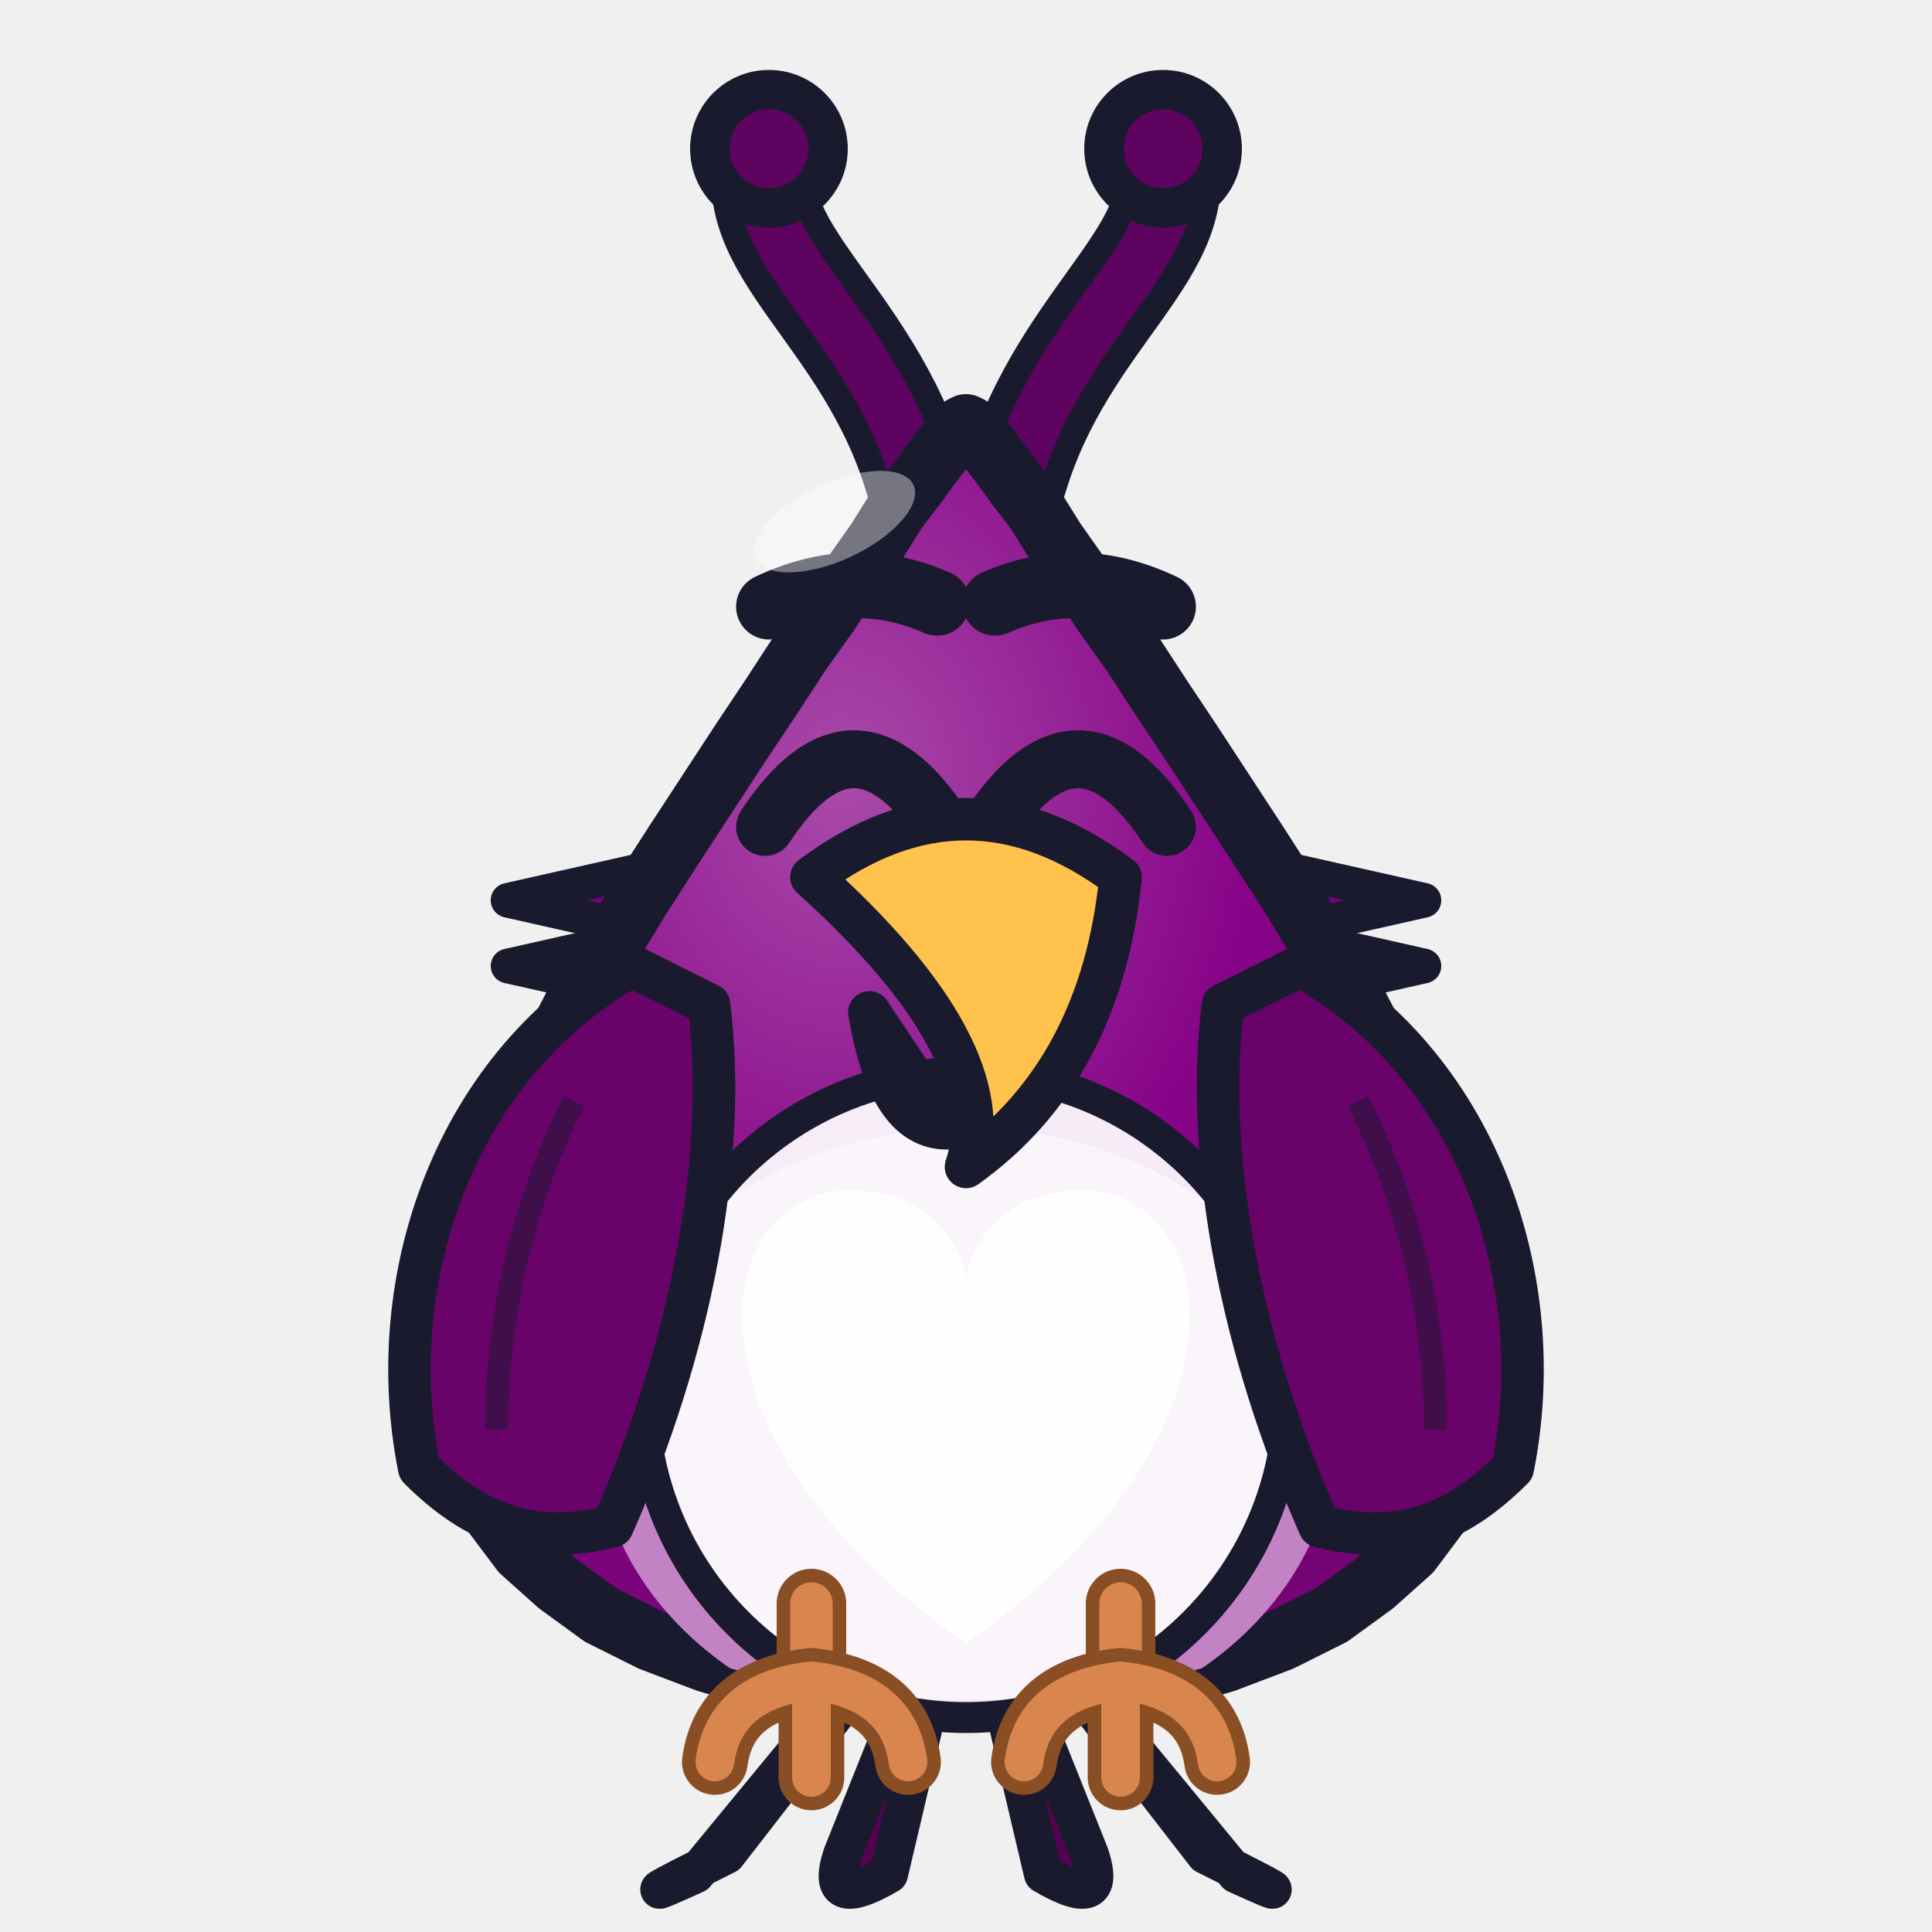
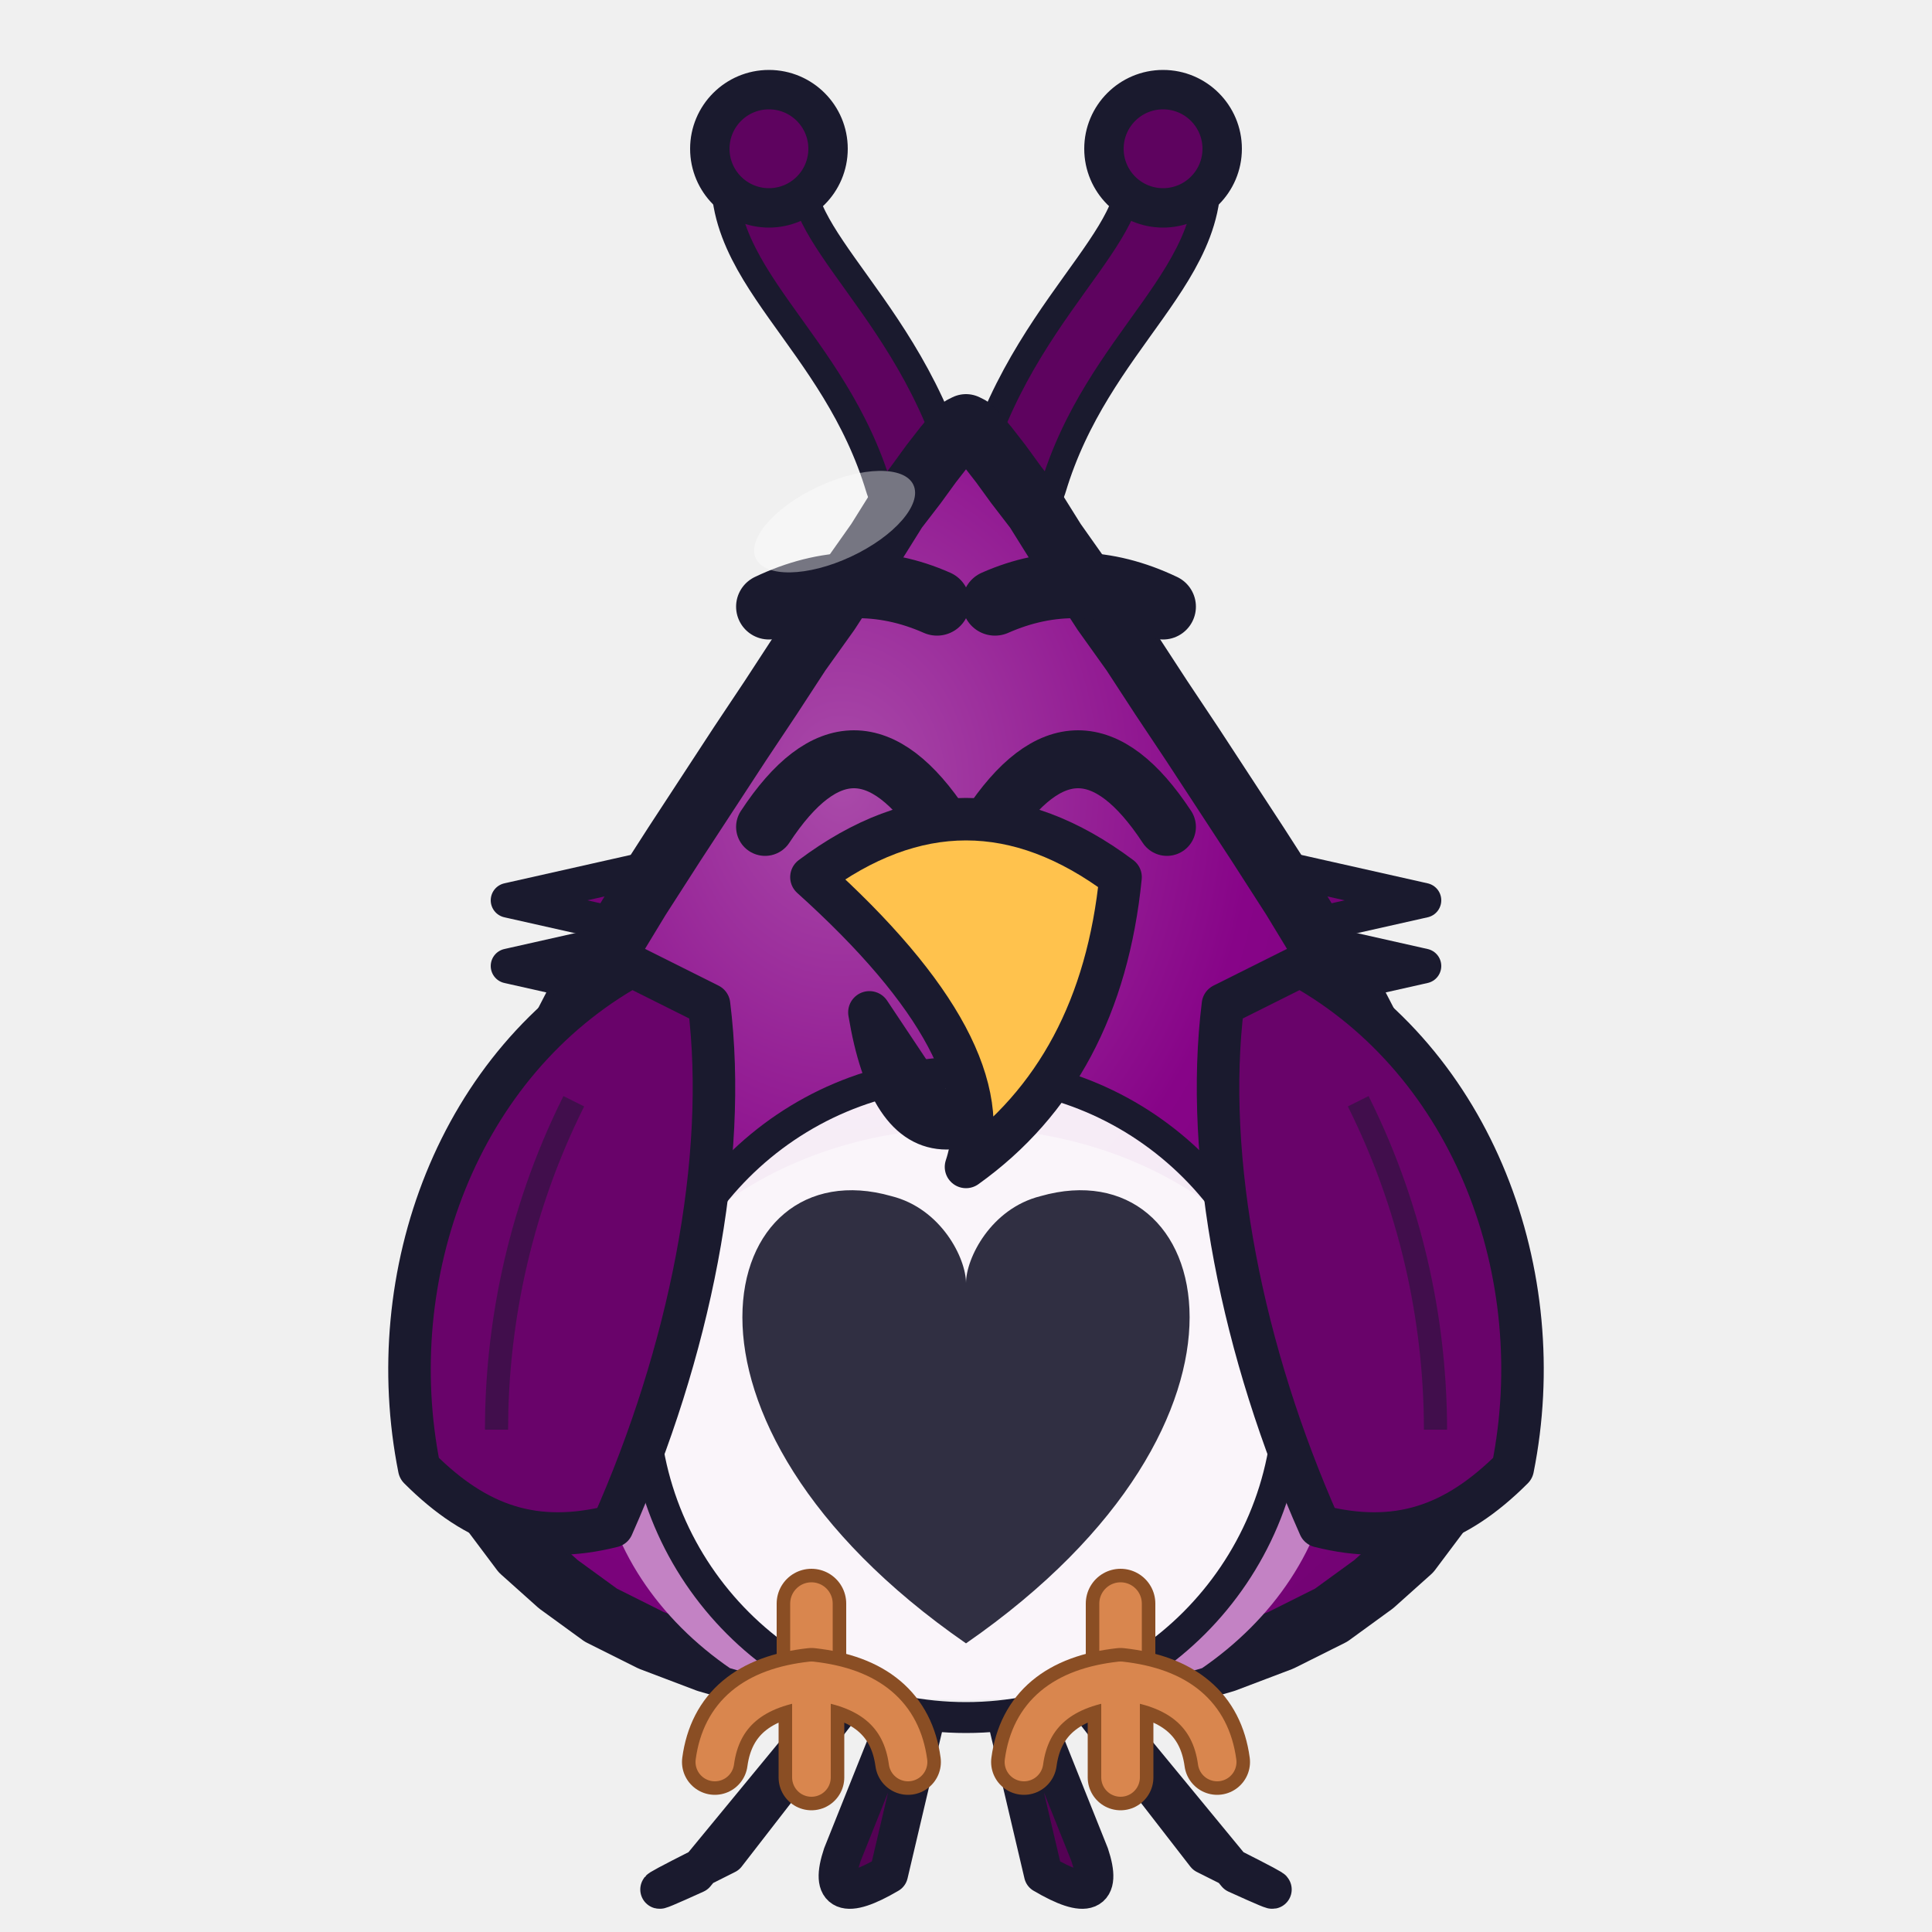
<svg xmlns="http://www.w3.org/2000/svg" viewBox="0 0 100 100" data-color="purple" data-expr="happy" data-frame="fold" data-ver="7a" data-character="보라">
  <defs>
    <radialGradient id="gpurple" cx="38%" cy="28%" r="80%">
      <stop offset="0" stop-color="#A94AA9" />
      <stop offset=".5" stop-color="#870488" />
      <stop offset="1" stop-color="#730374" />
    </radialGradient>
    <clipPath id="cpurple">
      <path d="M50 22 50.2 22.1 50.6 22.5 51.1 23.1 51.8 24 52.6 25.1 53.6 26.4 54.6 28 55.8 29.7 57.1 31.7 58.6 33.8 60.1 36.1 61.7 38.5 63.4 41.1 65.1 43.7 66.9 46.5 68.6 49.3 70.3 52.1 71.8 55 73.2 57.9 74.5 60.7 75.5 63.5 76.2 66.3 76.6 68.9 76.6 71.5 76.3 73.9 75.6 76.2 74.5 78.3 73 80.3 71.1 82 68.9 83.6 66.3 84.9 63.4 86 60.3 86.9 57 87.5 53.5 87.9 50 88 46.5 87.9 43 87.5 39.7 86.9 36.6 86 33.7 84.9 31.1 83.6 28.9 82 27 80.3 25.5 78.3 24.4 76.2 23.7 73.9 23.4 71.5 23.4 68.9 23.8 66.3 24.5 63.5 25.5 60.7 26.8 57.9 28.2 55 29.7 52.1 31.4 49.3 33.1 46.5 34.9 43.7 36.6 41.1 38.3 38.5 39.9 36.1 41.4 33.8 42.9 31.7 44.2 29.7 45.4 28 46.4 26.4 47.4 25.1 48.2 24 48.9 23.1 49.4 22.5 49.8 22.1Z" />
    </clipPath>
  </defs>
  <path d="M50 80 L36 97 Q31.6 99 37.6 96Z" fill="#540254" stroke="#1A1A2E" stroke-width="2" stroke-linejoin="round" />
  <path d="M50 80 L64 97 Q68.4 99 62.4 96Z" fill="#540254" stroke="#1A1A2E" stroke-width="2" stroke-linejoin="round" />
  <path d="M50 80 L46 97 Q42.6 99 43.6 96Z" fill="#540254" stroke="#1A1A2E" stroke-width="2" stroke-linejoin="round" />
  <path d="M50 80 L54 97 Q57.4 99 56.4 96Z" fill="#540254" stroke="#1A1A2E" stroke-width="2" stroke-linejoin="round" />
  <g transform="translate(50 23) scale(.85)">
    <path d="M-3 2 C-6 -8 -14 -12 -12 -18" fill="none" stroke="#1A1A2E" stroke-width="6.4" stroke-linecap="round" />
    <path d="M-3 2 C-6 -8 -14 -12 -12 -18" fill="none" stroke="#5E035F" stroke-width="3.2" stroke-linecap="round" />
    <path d="M3 2 C6 -8 14 -12 12 -18" fill="none" stroke="#1A1A2E" stroke-width="6.4" stroke-linecap="round" />
    <path d="M3 2 C6 -8 14 -12 12 -18" fill="none" stroke="#5E035F" stroke-width="3.2" stroke-linecap="round" />
    <circle cx="-12" cy="-18" r="3.6" fill="#5E035F" stroke="#1A1A2E" stroke-width="2.4" stroke-linejoin="round" />
    <circle cx="12" cy="-18" r="3.6" fill="#5E035F" stroke="#1A1A2E" stroke-width="2.4" stroke-linejoin="round" />
  </g>
  <path d="M34.3 44.8 L26.3 46.6 L34.3 48.4Z" fill="#740375" stroke="#1A1A2E" stroke-width="1.8" stroke-linejoin="round" />
  <path d="M34.3 48.2 L26.3 50 L34.3 51.8Z" fill="#740375" stroke="#1A1A2E" stroke-width="1.8" stroke-linejoin="round" />
  <path d="M65.7 44.8 L73.7 46.6 L65.7 48.4Z" fill="#740375" stroke="#1A1A2E" stroke-width="1.8" stroke-linejoin="round" />
  <path d="M65.7 48.2 L73.7 50 L65.7 51.8Z" fill="#740375" stroke="#1A1A2E" stroke-width="1.8" stroke-linejoin="round" />
  <path d="M50 22 50.2 22.1 50.6 22.5 51.1 23.1 51.8 24 52.6 25.1 53.6 26.4 54.6 28 55.8 29.7 57.1 31.7 58.6 33.8 60.1 36.1 61.7 38.5 63.4 41.1 65.1 43.7 66.9 46.5 68.6 49.3 70.3 52.1 71.8 55 73.2 57.9 74.5 60.7 75.5 63.5 76.2 66.3 76.6 68.9 76.6 71.5 76.3 73.9 75.6 76.2 74.5 78.3 73 80.3 71.1 82 68.9 83.6 66.3 84.9 63.4 86 60.3 86.9 57 87.5 53.5 87.9 50 88 46.5 87.9 43 87.5 39.7 86.9 36.6 86 33.7 84.9 31.1 83.6 28.9 82 27 80.3 25.5 78.3 24.4 76.2 23.7 73.9 23.4 71.5 23.4 68.9 23.8 66.3 24.5 63.5 25.5 60.7 26.8 57.9 28.2 55 29.7 52.1 31.4 49.3 33.1 46.5 34.9 43.7 36.6 41.1 38.3 38.5 39.9 36.1 41.4 33.8 42.9 31.7 44.2 29.7 45.4 28 46.4 26.4 47.4 25.1 48.2 24 48.9 23.1 49.4 22.5 49.8 22.1Z" fill="url(#gpurple)" stroke="#1A1A2E" stroke-width="3.2" stroke-linejoin="round" />
  <g clip-path="url(#cpurple)">
    <ellipse cx="50" cy="74.2" rx="19.1" ry="15.8" fill="#C382C4" />
  </g>
  <circle cx="50" cy="72.2" r="16.7" fill="#FFFFFF" fill-opacity=".92" stroke="#1A1A2E" stroke-width="1.6" />
  <g transform="translate(50 72.2) scale(0.643) translate(-50 -50)">
-     <path d="M50 70 C24 52 30 30 44 34 C48 35 50 39 50 41 C50 39 52 35 56 34 C70 30 76 52 50 70z" fill="#FFFFFF" fill-opacity=".9" />
+     <path d="M50 70 C24 52 30 30 44 34 C48 35 50 39 50 41 C50 39 52 35 56 34 C70 30 76 52 50 70z" fill="#1A1A2E" fill-opacity=".9" />
  </g>
  <g class="wing wing-l">
    <g transform="translate(-1.3 0)">
      <path d="M34 50 C25 55 21 66 23 76 C26 79 29 80 33 79 C37 70 39 60 38 52Z" fill="#69036A" stroke="#1A1A2E" stroke-width="2.2" stroke-linejoin="round" />
      <path d="M31 57 C28 63 27 69 27 74" fill="none" stroke="#1A1A2E" stroke-width="1.2" opacity=".5" />
    </g>
  </g>
  <g class="wing wing-r" transform="translate(100 0) scale(-1 1)">
    <g transform="translate(-1.3 0)">
      <path d="M34 50 C25 55 21 66 23 76 C26 79 29 80 33 79 C37 70 39 60 38 52Z" fill="#69036A" stroke="#1A1A2E" stroke-width="2.2" stroke-linejoin="round" />
      <path d="M31 57 C28 63 27 69 27 74" fill="none" stroke="#1A1A2E" stroke-width="1.2" opacity=".5" />
    </g>
  </g>
  <path d="M42 83 V87" stroke="#8A4E24" stroke-width="3.6" stroke-linecap="round" />
  <path d="M42 83 V87" stroke="#D9864E" stroke-width="2.2" stroke-linecap="round" />
  <g fill="none" stroke-linecap="round">
    <path d="M42 87 q-4.5 .5 -5 4.2 M42 87 q0 2.5 0 5 M42 87 q4.5 .5 5 4.2" stroke="#8A4E24" stroke-width="3.4" />
    <path d="M42 87 q-4.5 .5 -5 4.2 M42 87 q0 2.5 0 5 M42 87 q4.5 .5 5 4.2" stroke="#D9864E" stroke-width="2" />
  </g>
  <path d="M58 83 V87" stroke="#8A4E24" stroke-width="3.6" stroke-linecap="round" />
  <path d="M58 83 V87" stroke="#D9864E" stroke-width="2.2" stroke-linecap="round" />
  <g fill="none" stroke-linecap="round">
    <path d="M58 87 q-4.5 .5 -5 4.2 M58 87 q0 2.5 0 5 M58 87 q4.5 .5 5 4.2" stroke="#8A4E24" stroke-width="3.4" />
    <path d="M58 87 q-4.5 .5 -5 4.2 M58 87 q0 2.5 0 5 M58 87 q4.5 .5 5 4.2" stroke="#D9864E" stroke-width="2" />
  </g>
  <path d="M39.8 31.4 Q44.2 29.3 48.5 31.2" fill="none" stroke="#1A1A2E" stroke-width="3.4" stroke-linecap="round" />
  <path d="M60.2 31.4 Q55.8 29.3 51.5 31.2" fill="none" stroke="#1A1A2E" stroke-width="3.4" stroke-linecap="round" />
  <path d="M39.6 42.8 Q44.2 35.8 48.8 42.8" fill="none" stroke="#1A1A2E" stroke-width="3" stroke-linecap="round" />
  <path d="M51.2 42.8 Q55.8 35.8 60.4 42.8" fill="none" stroke="#1A1A2E" stroke-width="3" stroke-linecap="round" />
  <g transform="translate(0 2)">
    <path d="M45 50.4 Q46 56.4 49 56.4Z" fill="#C7973C" stroke="#1A1A2E" stroke-width="2.2" stroke-linejoin="round" />
  </g>
  <path d="M42 45.4 Q50 39.4 58 45.4 Q57 55.4 50 60.4 Q52 54.4 42 45.4Z" fill="#FFC24D" stroke="#1A1A2E" stroke-width="2.2" stroke-linejoin="round" />
  <path d="M42 45.4 Q50 39.4 58 45.4 Q57 55.4 50 60.4 Q52 54.4 42 45.4Z" fill="none" stroke="#fff" stroke-opacity=".0" />
  <ellipse cx="43.2" cy="27" rx="4.5" ry="2" fill="#fff" opacity=".4" transform="rotate(-25 43.2 27)" />
</svg>
